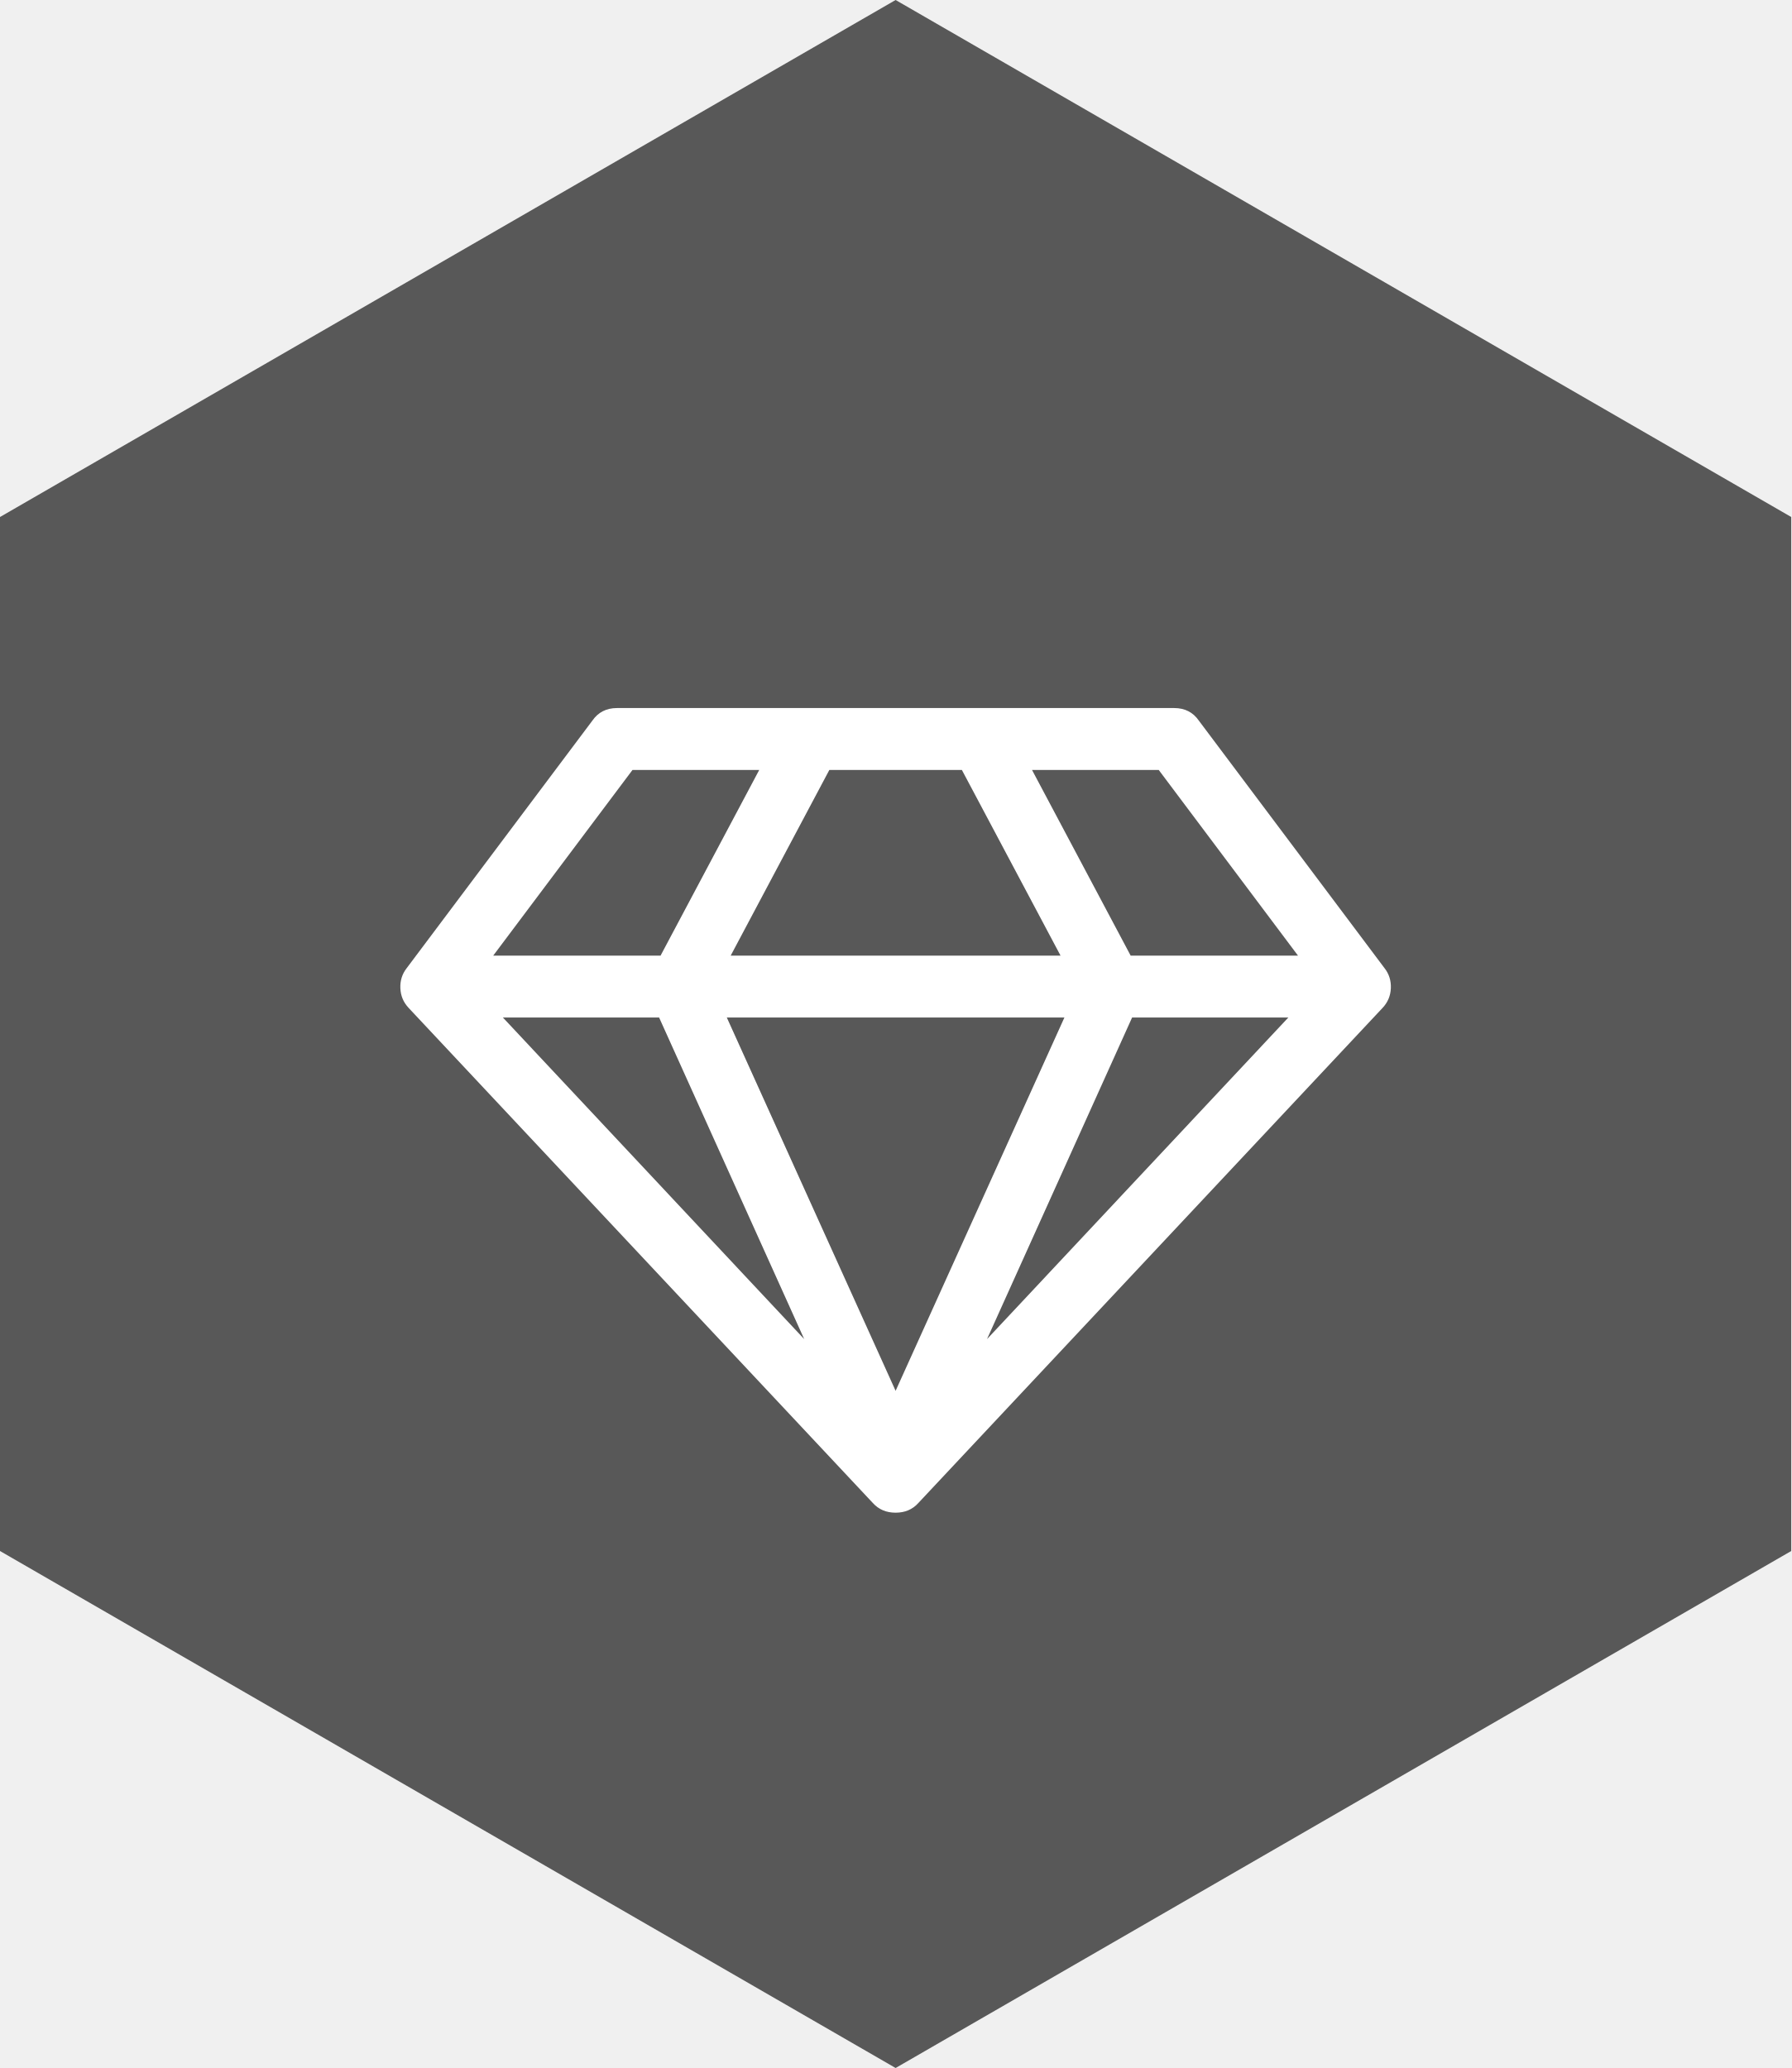
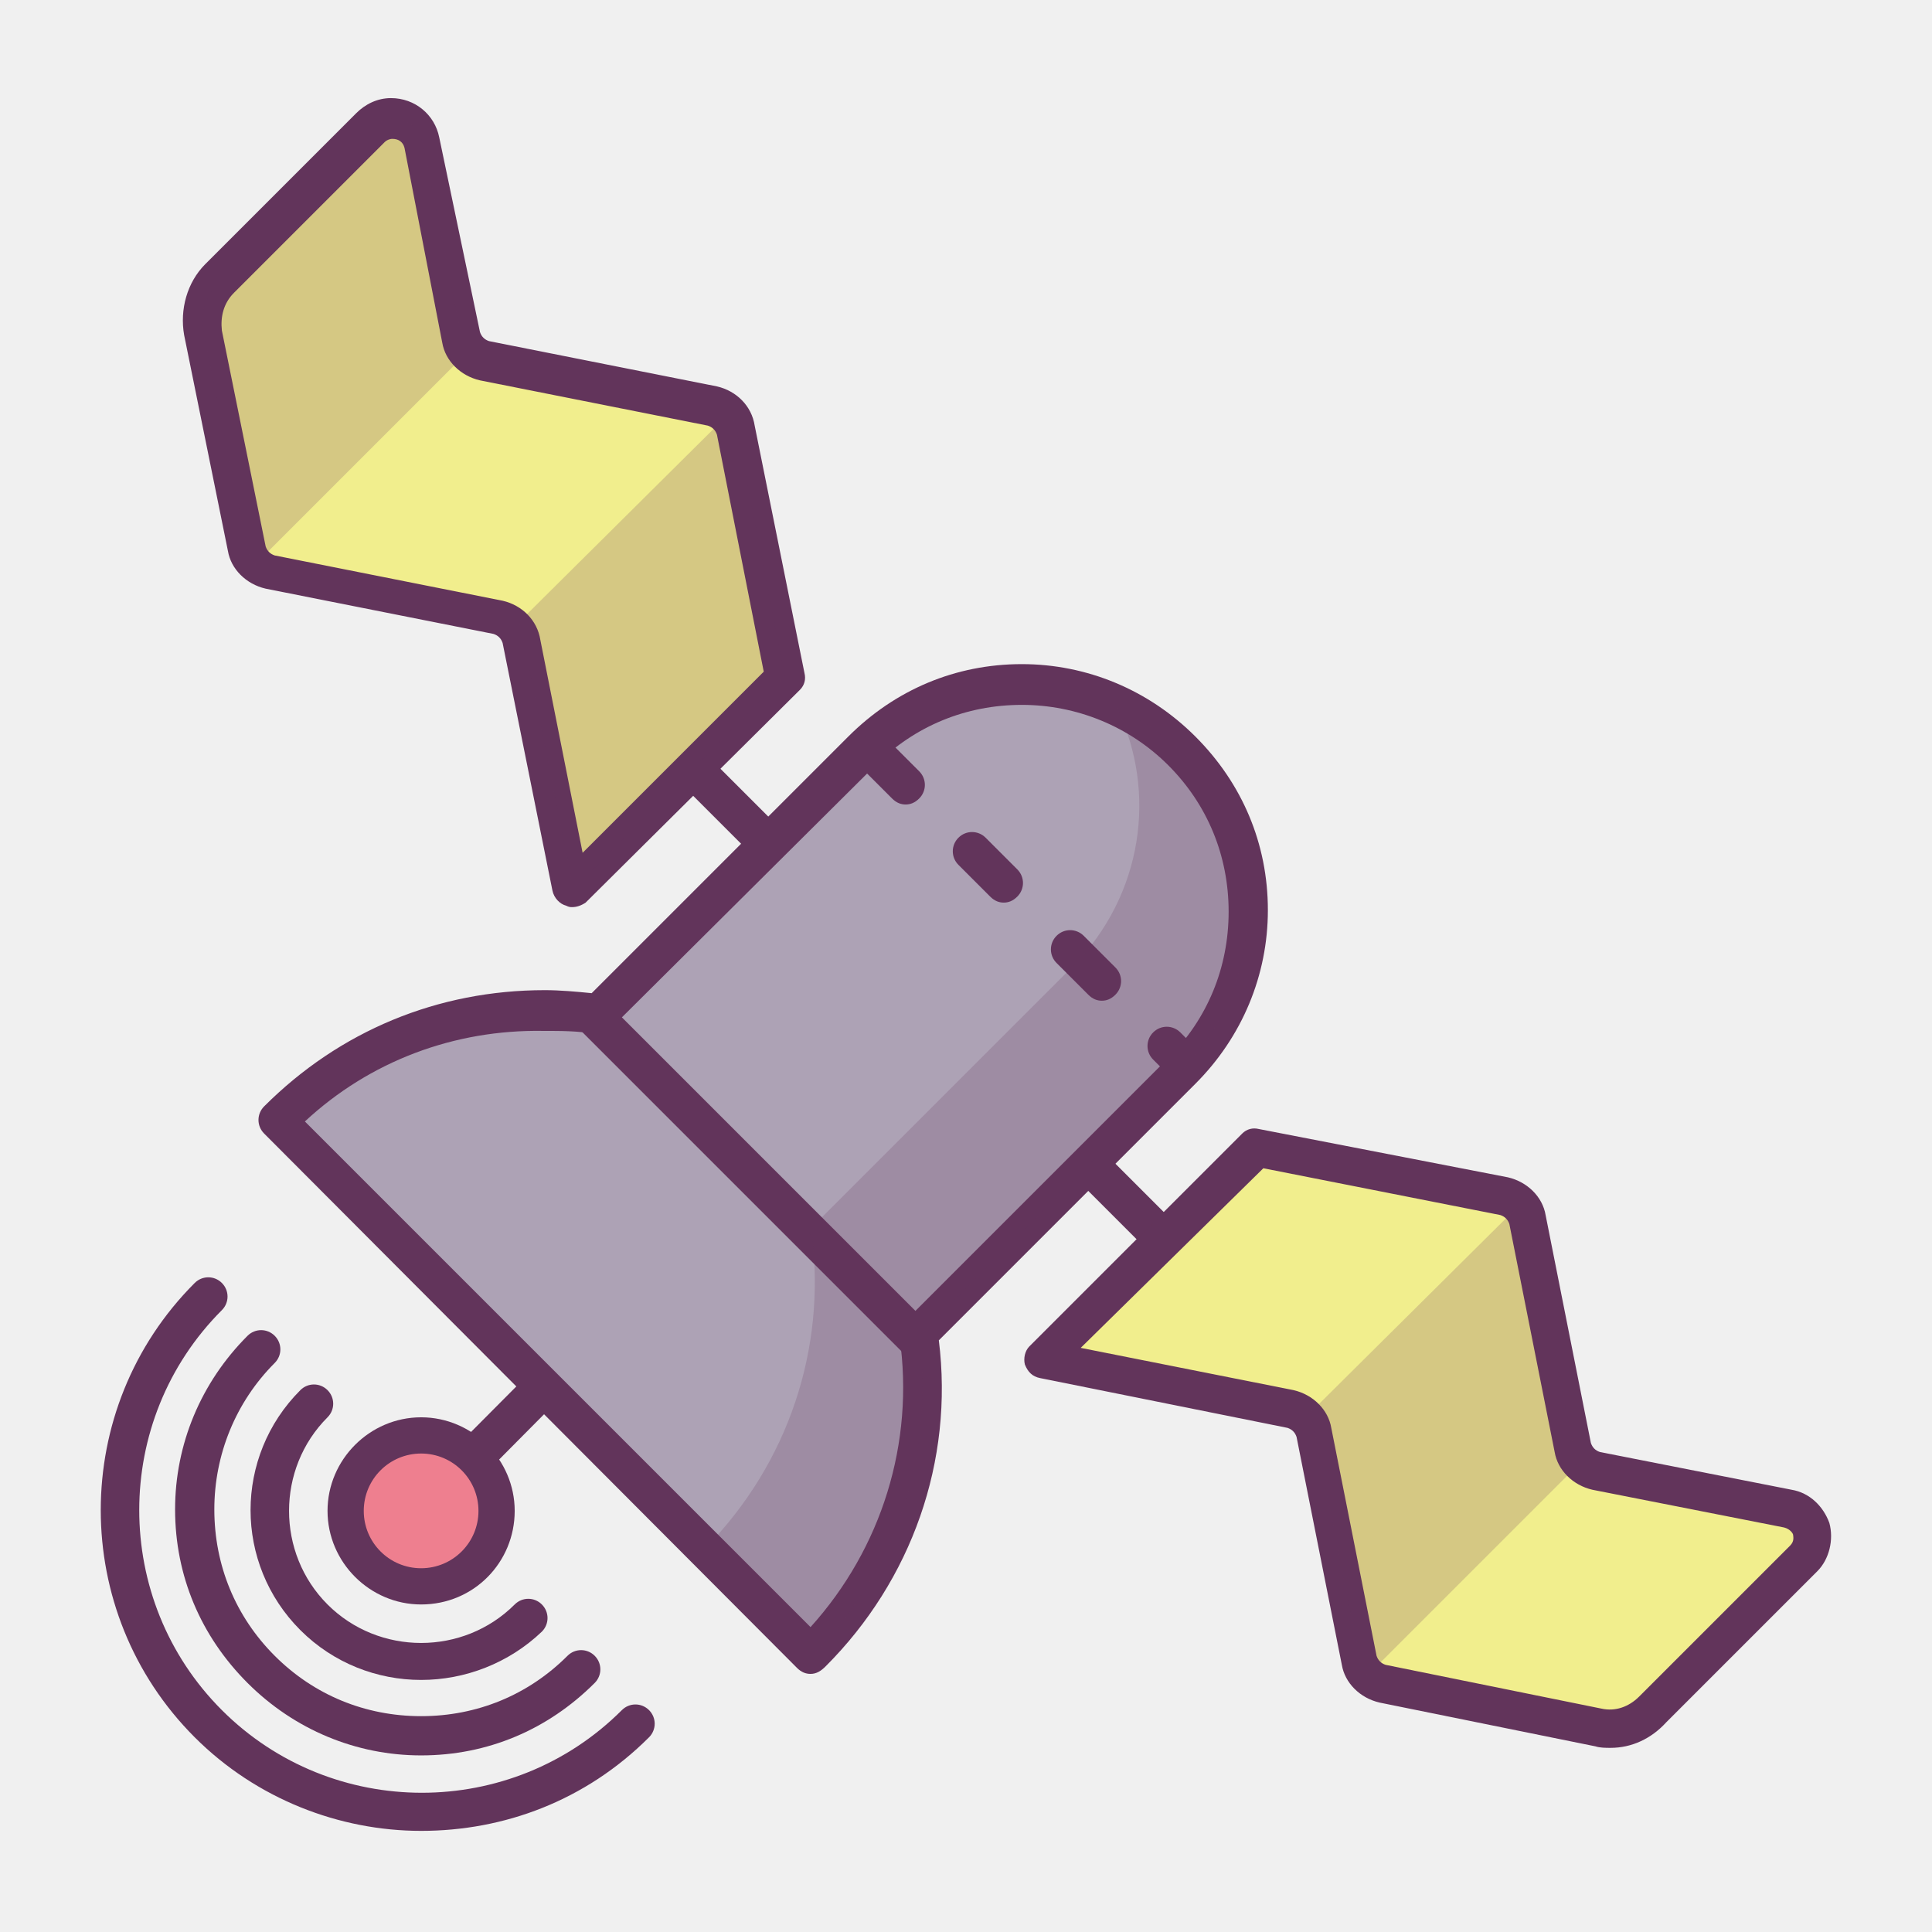
- <svg xmlns="http://www.w3.org/2000/svg" version="1.1" id="Layer_1" x="0px" y="0px" width="149.167px" height="172.243px" viewBox="0 0 149.167 172.243" enable-background="new 0 0 149.167 172.243" xml:space="preserve">
-   <polygon fill="#585858" points="149.167,129.183 74.583,172.243 0,129.183 0,43.061 74.583,0 149.167,43.061 " />
-   <path fill="#FFFFFF" d="M41.88,84.75l25.09,26.783L54.889,84.75H41.88z M74.583,115.841L88.64,84.75H60.527L74.583,115.841z   M55.009,79.594l8.217-15.466H52.673l-11.6,15.466H55.009z M82.196,111.533l25.091-26.783h-13.01L82.196,111.533z M60.849,79.594  h27.469l-8.217-15.466H69.065L60.849,79.594z M94.157,79.594h13.936L96.494,64.128H85.942L94.157,79.594z M99.835,60.02  l15.467,20.621c0.376,0.483,0.55,1.04,0.523,1.671c-0.027,0.632-0.257,1.174-0.686,1.632l-38.664,41.243  c-0.483,0.536-1.113,0.804-1.893,0.804c-0.778,0-1.408-0.268-1.892-0.804L34.026,83.944c-0.429-0.457-0.658-1-0.685-1.632  c-0.027-0.631,0.147-1.188,0.523-1.671L49.331,60.02c0.484-0.699,1.168-1.047,2.054-1.047h46.398  C98.667,58.973,99.353,59.322,99.835,60.02z" />
+ <svg xmlns="http://www.w3.org/2000/svg" enable-background="new 0 0 128 128" id="Слой_1" version="1.1" viewBox="0 0 128 128" xml:space="preserve">
+   <g>
+     <g>
+       <path d="M77.1,83.4c-0.3,0-0.6-0.1-0.9-0.4L45,51.8c-0.5-0.5-0.5-1.3,0-1.8s1.3-0.5,1.8,0L78,81.2    c0.5,0.5,0.5,1.3,0,1.8C77.7,83.2,77.4,83.4,77.1,83.4z" fill="#62345B" />
+     </g>
+     <g>
+       <path d="M27.9,101.3c-0.3,0-0.6-0.1-0.9-0.4c-0.5-0.5-0.5-1.3,0-1.8l38.2-38.4c0.5-0.5,1.3-0.5,1.8,0    c0.5,0.5,0.5,1.3,0,1.8L28.8,101C28.6,101.2,28.2,101.3,27.9,101.3z" fill="#62345B" />
+     </g>
+     <g>
+       <circle cx="27.9" cy="100.1" fill="#EE7F8F" r="5" />
+     </g>
+     <g>
+       <path d="M27.9,106.3c-3.4,0-6.2-2.8-6.2-6.2s2.8-6.2,6.2-6.2s6.2,2.8,6.2,6.2S31.4,106.3,27.9,106.3z M27.9,96.3    c-2.1,0-3.8,1.7-3.8,3.8s1.7,3.8,3.8,3.8s3.8-1.7,3.8-3.8S30,96.3,27.9,96.3z" fill="#62345B" />
+     </g>
+     <g>
+       <path d="M27.9,111.3c-2.9,0-5.8-1.1-8-3.3c-4.4-4.4-4.4-11.5,0-15.9c0.5-0.5,1.3-0.5,1.8,0s0.5,1.3,0,1.8    c-3.4,3.4-3.4,9,0,12.4c3.4,3.4,9,3.4,12.4,0c0.5-0.5,1.3-0.5,1.8,0s0.5,1.3,0,1.8C33.7,110.2,30.8,111.3,27.9,111.3z" fill="#62345B" />
+     </g>
+     <g>
+       <path d="M27.9,116.3c-4.3,0-8.4-1.7-11.5-4.8c-3.1-3.1-4.8-7.1-4.8-11.5c0-4.3,1.7-8.4,4.8-11.5    c0.5-0.5,1.3-0.5,1.8,0s0.5,1.3,0,1.8c-2.6,2.6-4,6.1-4,9.7c0,3.7,1.4,7.1,4,9.7s6,4,9.7,4c3.7,0,7.1-1.4,9.7-4    c0.5-0.5,1.3-0.5,1.8,0s0.5,1.3,0,1.8C36.3,114.6,32.3,116.3,27.9,116.3z" fill="#62345B" />
+     </g>
+     <g>
+       <path d="M27.9,121.3c-5.4,0-10.9-2.1-15-6.2c-8.3-8.3-8.3-21.8,0-30.1c0.5-0.5,1.3-0.5,1.8,0s0.5,1.3,0,1.8    c-7.3,7.3-7.3,19.2,0,26.5s19.2,7.3,26.5,0c0.5-0.5,1.3-0.5,1.8,0s0.5,1.3,0,1.8C38.8,119.3,33.4,121.3,27.9,121.3z" fill="#62345B" />
+     </g>
+     <g>
+       <path d="M78.2,49.8c-5.9-5.9-15.4-5.9-21.2,0L39.6,67.2c-7.5-1.1-15.4,1.3-21.2,7.1l35.4,35.4    c5.8-5.8,8.1-13.7,7.1-21.2L78.2,71C84.1,65.1,84.1,55.6,78.2,49.8z" fill="#ADA2B5" />
+     </g>
+     <g>
+       <path d="M53.7,110.9c-0.3,0-0.6-0.1-0.9-0.4L17.5,75.1c-0.5-0.5-0.5-1.3,0-1.8c5-5,11.5-7.7,18.6-7.7    c1,0,2.1,0.1,3.1,0.2l17-17c3.1-3.1,7.1-4.8,11.5-4.8c4.3,0,8.4,1.7,11.5,4.8s4.8,7.1,4.8,11.5c0,4.3-1.7,8.4-4.8,11.5l-17,17    c1,8-1.8,15.9-7.5,21.6C54.4,110.7,54.1,110.9,53.7,110.9z M20.2,74.3l33.5,33.5c4.7-5.2,6.9-12.2,5.9-19.2    c-0.1-0.4,0.1-0.8,0.4-1.1l17.4-17.4c2.6-2.6,4-6,4-9.7c0-3.7-1.4-7.1-4-9.7s-6.1-4-9.7-4c-3.7,0-7.1,1.4-9.7,4L40.5,68.1    c-0.3,0.3-0.7,0.4-1.1,0.4c-1.1-0.2-2.2-0.2-3.4-0.2C30.1,68.2,24.5,70.3,20.2,74.3z" fill="#62345B" />
+     </g>
+     <g>
+       <path d="M60.6,89.9c-0.3,0-0.6-0.1-0.9-0.4L38.5,68.3c-0.5-0.5-0.5-1.3,0-1.8s1.3-0.5,1.8,0l21.2,21.2    c0.5,0.5,0.5,1.3,0,1.8C61.2,89.8,60.9,89.9,60.6,89.9z" fill="#62345B" />
+     </g>
+     <g>
+       <path d="M78,71.3c-0.3,0-0.6-0.1-0.9-0.4l-0.7-0.7c-0.5-0.5-0.5-1.3,0-1.8s1.3-0.5,1.8,0l0.7,0.7    c0.5,0.5,0.5,1.3,0,1.8C78.7,71.2,78.3,71.3,78,71.3z M73,66.3c-0.3,0-0.6-0.1-0.9-0.4L70,63.8c-0.5-0.5-0.5-1.3,0-1.8    s1.3-0.5,1.8,0l2.1,2.1c0.5,0.5,0.5,1.3,0,1.8C73.6,66.2,73.3,66.3,73,66.3z M66.5,59.8c-0.3,0-0.6-0.1-0.9-0.4l-2.1-2.1    c-0.5-0.5-0.5-1.3,0-1.8s1.3-0.5,1.8,0l2.1,2.1c0.5,0.5,0.5,1.3,0,1.8C67.1,59.7,66.8,59.8,66.5,59.8z M60,53.3    c-0.3,0-0.6-0.1-0.9-0.4L57,50.8c-0.5-0.5-0.5-1.3,0-1.8s1.3-0.5,1.8,0l2.1,2.1c0.5,0.5,0.5,1.3,0,1.8    C60.6,53.2,60.3,53.3,60,53.3z" fill="#62345B" />
+     </g>
+     <g opacity="0.2">
+       <path d="M78.2,49.8c-1.2-1.2-2.7-2.2-4.2-2.9c2.7,5.6,1.7,12.4-2.9,17.1L53.5,81.6l7.1,7.1l-6.8-6.8    c0.9,7.4-1.5,15-7.1,20.7l7.1,7.1c5.8-5.8,8.1-13.7,7.1-21.2L78.2,71C84.1,65.1,84.1,55.6,78.2,49.8z" fill="#62345B" />
+     </g>
+     <g>
+       <path d="M104.2,95.9l-3-15.1c-0.2-0.8-0.8-1.4-1.6-1.6L83.2,76L69.1,90.1l16.4,3.3c0.8,0.2,1.4,0.8,1.6,1.6l3,15.1    c0.2,0.8,0.8,1.4,1.6,1.6l14.3,2.9c1.3,0.3,2.7-0.1,3.6-1.1l10-10c1.1-1.1,0.5-3.1-1-3.4l-12.7-2.5    C105,97.3,104.4,96.7,104.2,95.9z" fill="#F1EE8D" />
+     </g>
+     <g>
+       <path d="M106.7,115.8L106.7,115.8c-0.3,0-0.7,0-1-0.1l-14.3-2.9c-1.3-0.3-2.3-1.3-2.5-2.5l-3-15.1    c-0.1-0.3-0.3-0.5-0.6-0.6l-16.4-3.3c-0.5-0.1-0.8-0.4-1-0.9c-0.1-0.4,0-0.9,0.3-1.2l14.1-14.1c0.3-0.3,0.7-0.4,1.1-0.3L99.9,78    c1.3,0.3,2.3,1.3,2.5,2.5l3,15.1c0.1,0.3,0.3,0.5,0.6,0.6l12.7,2.5c1.2,0.2,2.1,1.1,2.5,2.2c0.3,1.1,0,2.4-0.8,3.2l-10,10    C109.4,115.2,108.1,115.8,106.7,115.8z M71.6,89.3l14.1,2.8c1.3,0.3,2.3,1.3,2.5,2.5l3,15.1c0.1,0.3,0.3,0.5,0.6,0.6l14.3,2.9    c0.9,0.2,1.8-0.1,2.5-0.8l10-10c0.3-0.3,0.2-0.6,0.2-0.7c0-0.1-0.2-0.4-0.6-0.5l-12.7-2.5c-1.3-0.3-2.3-1.3-2.5-2.5l-3-15.1    c-0.1-0.3-0.3-0.5-0.6-0.6l-15.7-3.1L71.6,89.3z" fill="#62345B" />
+     </g>
+     <g opacity="0.2">
+       <path d="M101.2,80.8c-0.1-0.4-0.3-0.7-0.5-1L86.8,93.6l0.3,1.3l0,0l3,15.1c0.1,0.4,0.3,0.7,0.5,1l13.9-13.9    L101.2,80.8z" fill="#62345B" />
+     </g>
+     <g>
+       <path d="M32.1,23.8l15.1,3c0.8,0.2,1.4,0.8,1.6,1.6L52,44.8L37.9,58.9l-3.3-16.4c-0.2-0.8-0.8-1.4-1.6-1.6l-15.1-3    c-0.8-0.2-1.4-0.8-1.6-1.6l-2.9-14.3c-0.3-1.3,0.1-2.7,1.1-3.6l10-10c1.1-1.1,3.1-0.5,3.4,1l2.5,12.7C30.7,23,31.3,23.6,32.1,23.8    z" fill="#F1EE8D" />
+     </g>
+     <g>
+       <path d="M37.9,60.1c-0.1,0-0.2,0-0.4-0.1c-0.4-0.1-0.8-0.5-0.9-1l-3.3-16.4c-0.1-0.3-0.3-0.5-0.6-0.6l-15.1-3    c-1.3-0.3-2.3-1.3-2.5-2.5l-2.9-14.3c-0.3-1.7,0.2-3.5,1.4-4.7l10-10c0.6-0.6,1.4-1,2.3-1c1.6,0,2.9,1.1,3.2,2.6L31.8,22    c0.1,0.3,0.3,0.5,0.6,0.6l15.1,3c1.3,0.3,2.3,1.3,2.5,2.6l3.3,16.4c0.1,0.4,0,0.8-0.3,1.1L38.8,59.8C38.5,60,38.2,60.1,37.9,60.1z     M26,9.2c-0.2,0-0.4,0.1-0.5,0.2l-10,10c-0.7,0.7-0.9,1.6-0.8,2.5l2.9,14.3c0.1,0.3,0.3,0.5,0.6,0.6l15.1,3    c1.3,0.3,2.3,1.3,2.5,2.6l2.8,14.1l12-12l-3.1-15.7c-0.1-0.3-0.3-0.5-0.6-0.6l-15.1-3c-1.3-0.3-2.3-1.3-2.5-2.5L26.8,9.8    C26.7,9.4,26.4,9.2,26,9.2z" fill="#62345B" />
+     </g>
+     <g opacity="0.2">
+       <path d="M48.8,28.4c-0.1-0.4-0.3-0.7-0.5-1L34.4,41.2l0.3,1.3l0,0l3.3,16.4L52,44.8L48.8,28.4z" fill="#62345B" />
+     </g>
+     <g opacity="0.2">
+       <path d="M28.9,13.8L28,9.5c-0.3-1.6-2.2-2.2-3.4-1l-10,10c-0.9,0.9-1.4,2.3-1.1,3.6l2.9,14.3    c0.1,0.4,0.3,0.7,0.5,1l13.9-13.9L28.9,13.8z" fill="#62345B" />
+     </g>
+   </g>
</svg>
